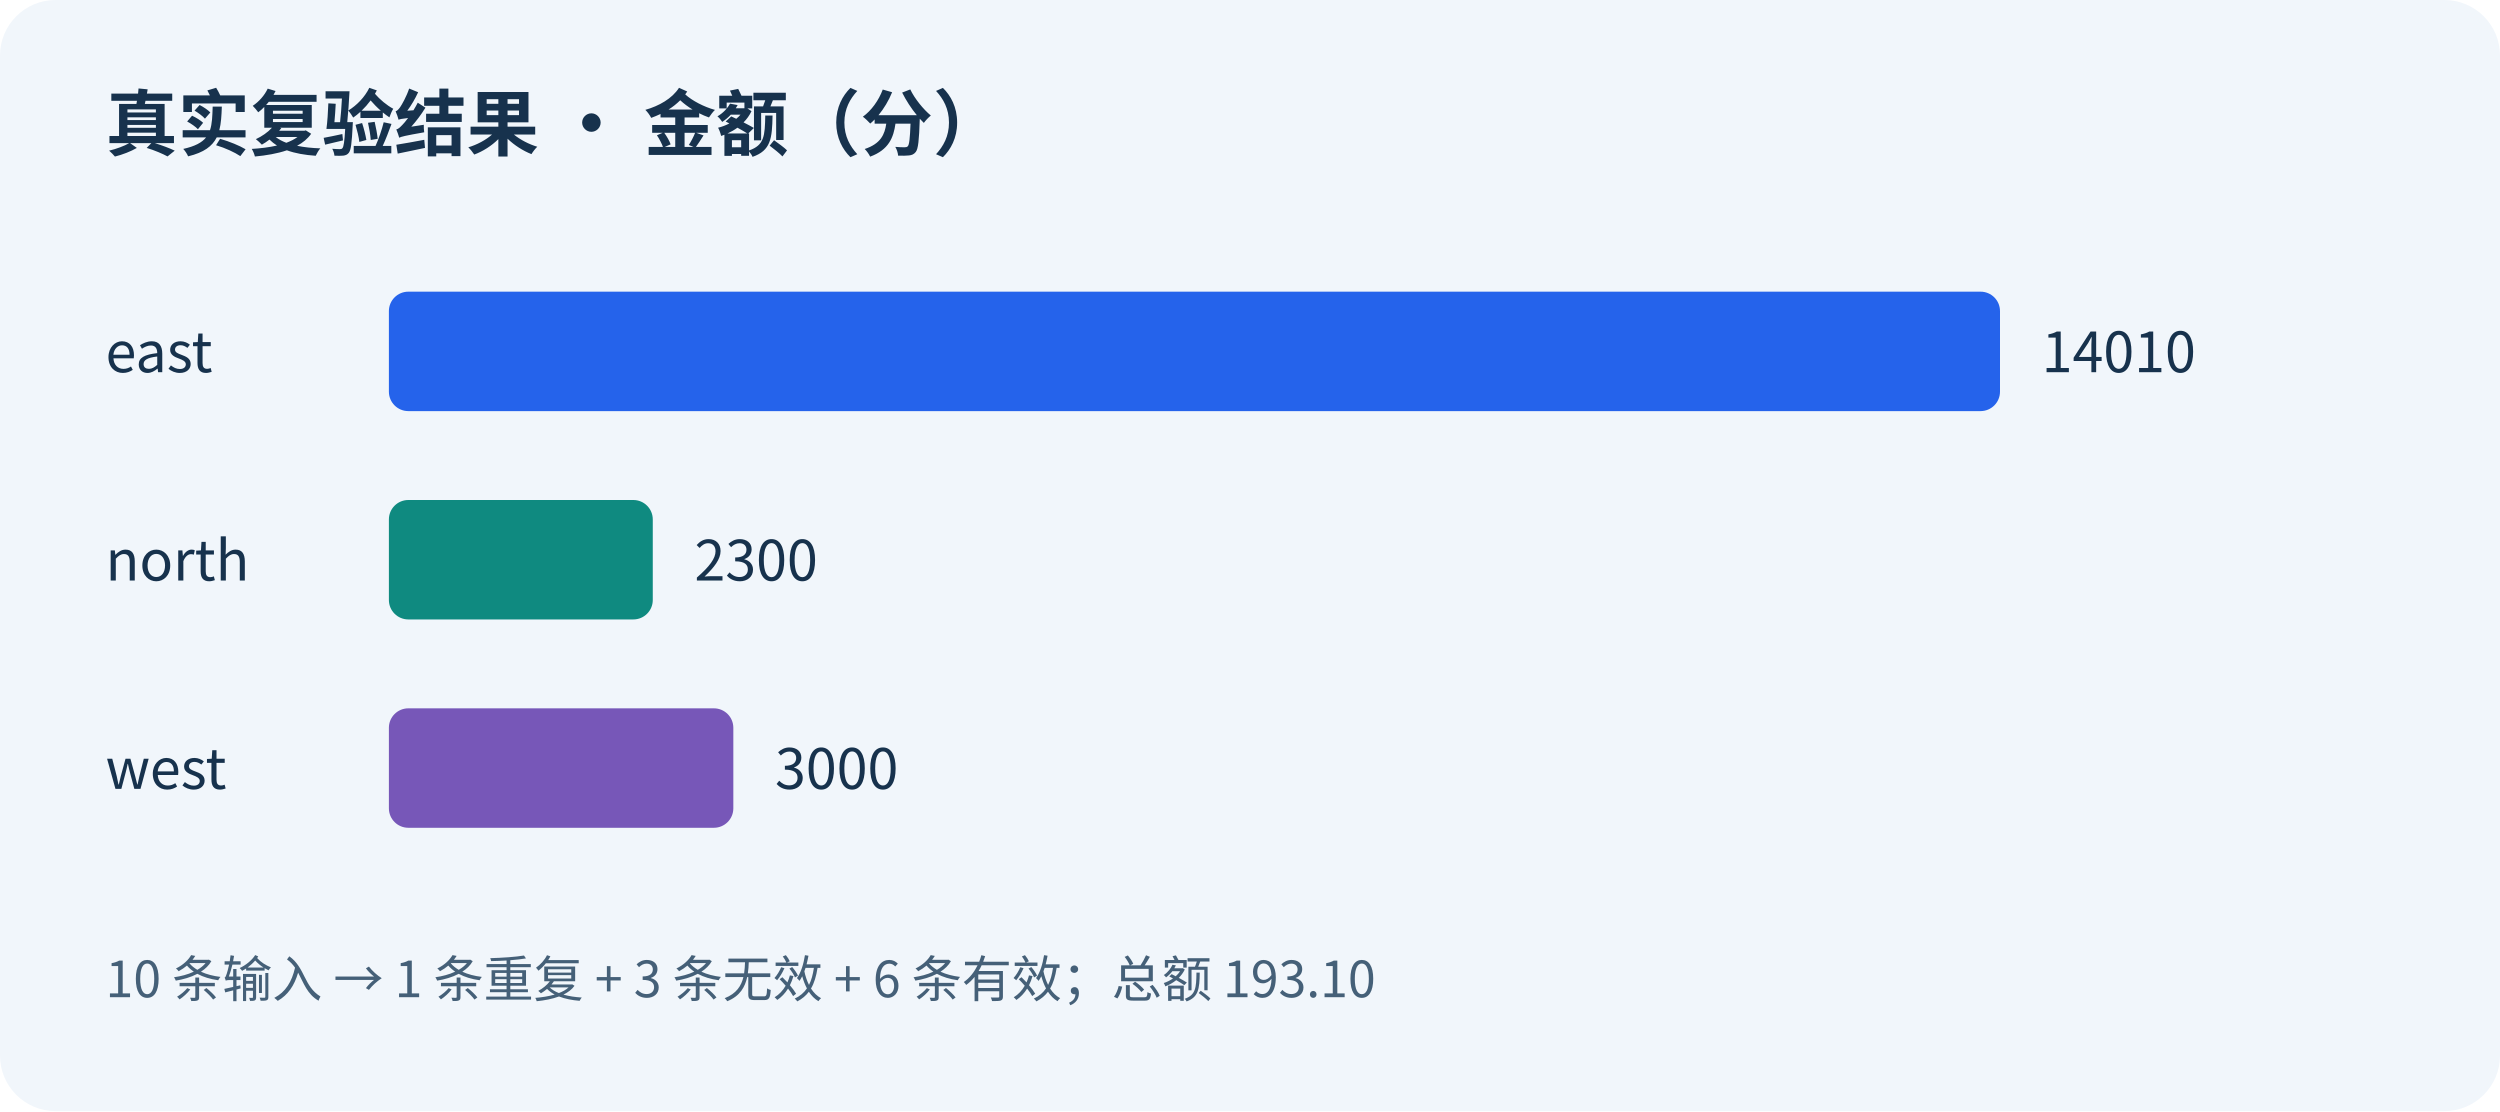
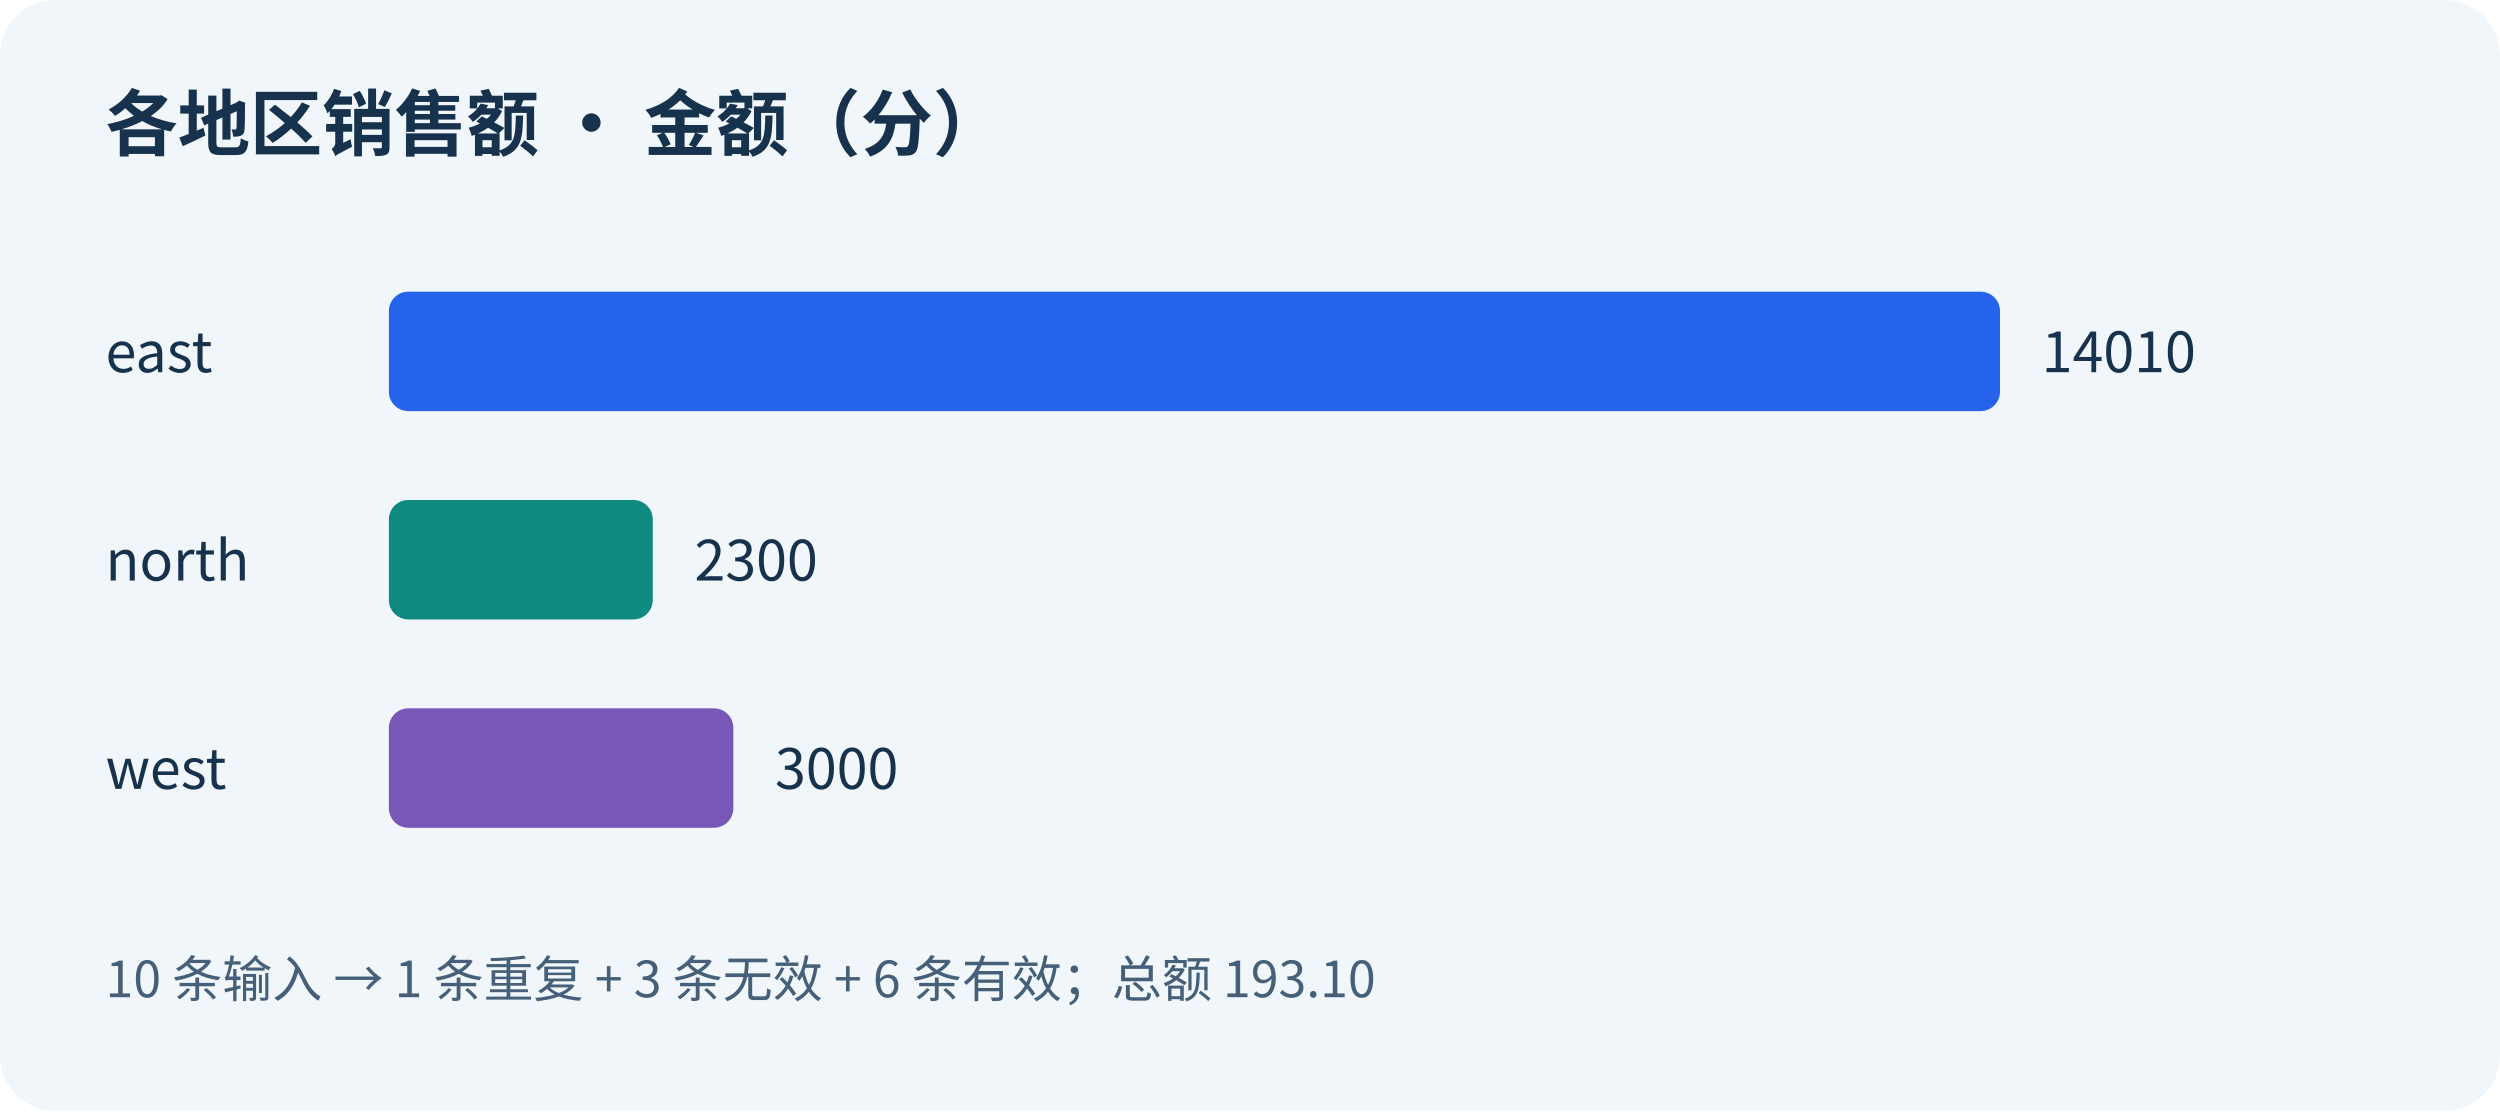
<svg xmlns="http://www.w3.org/2000/svg" viewBox="0 0 900 400" role="img" aria-labelledby="t d">
  <rect width="900" height="400" rx="20" fill="#f1f6fb" />
  <g font-family="system-ui, Noto Sans CJK SC, sans-serif">
-     <text x="38" y="54" font-size="26" font-weight="700" fill="#17324d">真实复验结果 · 金额（分）</text>
+     <text x="38" y="54" font-size="26" font-weight="700" fill="#17324d">各地区销售额 · 金额（分）</text>
    <text x="38" y="134" font-size="20" fill="#17324d">east</text>
    <rect x="140" y="105" width="580" height="43" rx="7" fill="#2563eb" />
    <text x="735" y="134" font-size="20" fill="#17324d">14010</text>
    <text x="38" y="209" font-size="20" fill="#17324d">north</text>
    <rect x="140" y="180" width="95" height="43" rx="7" fill="#0f8a80" />
    <text x="250" y="209" font-size="20" fill="#17324d">2300</text>
    <text x="38" y="284" font-size="20" fill="#17324d">west</text>
    <rect x="140" y="255" width="124" height="43" rx="7" fill="#7757b8" />
    <text x="279" y="284" font-size="20" fill="#17324d">3000</text>
    <text x="38" y="359" font-size="18" fill="#456078">10 条输入 → 1 条重复 + 3 条无效 + 6 条有效；总额 193.10</text>
  </g>
</svg>
